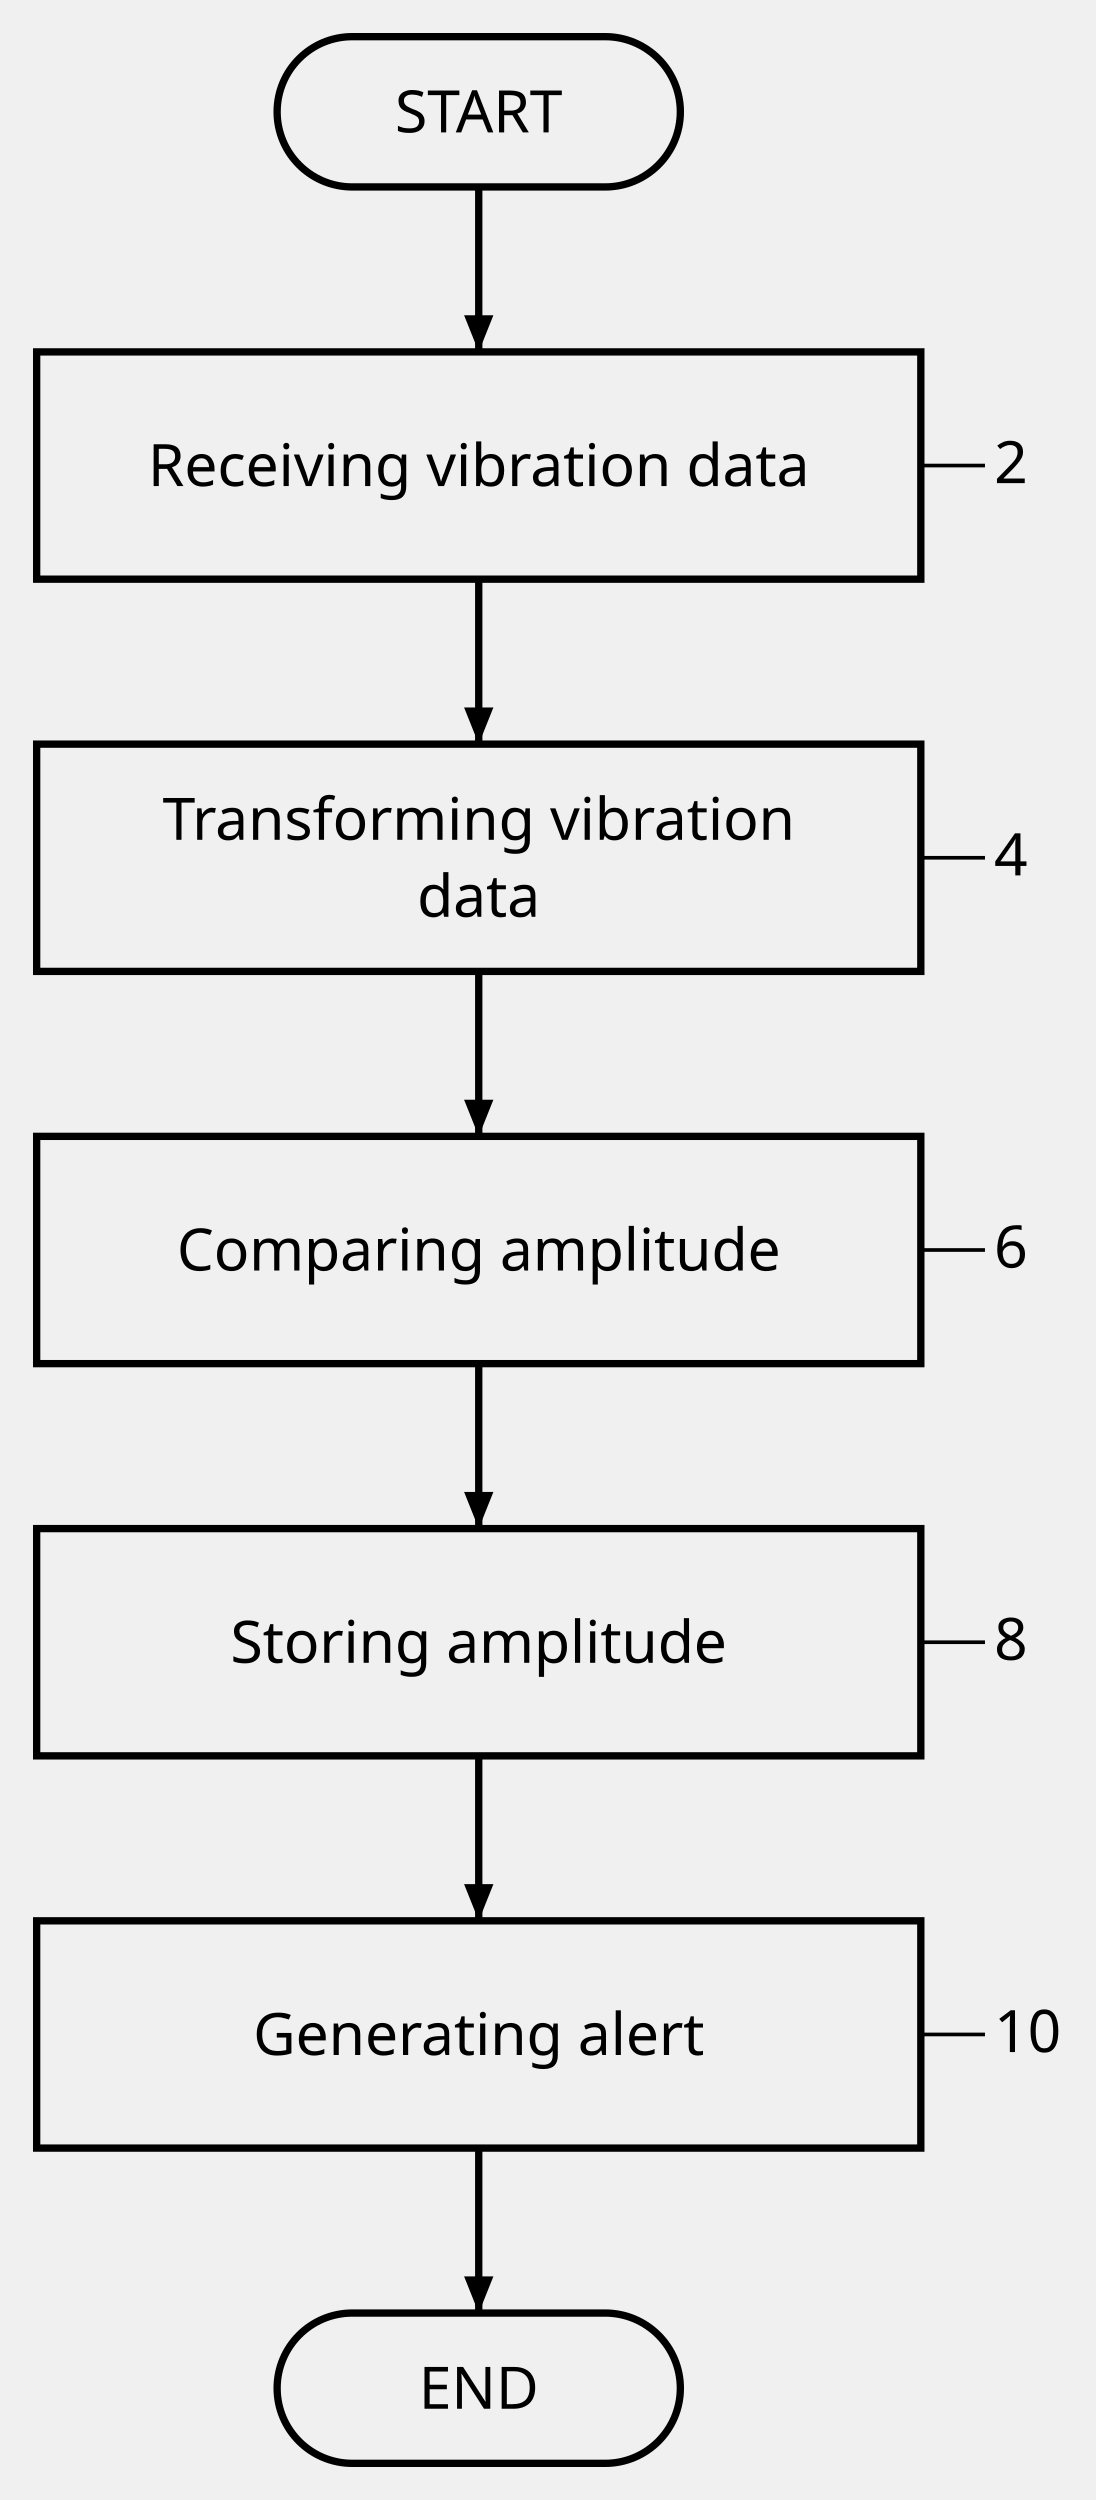
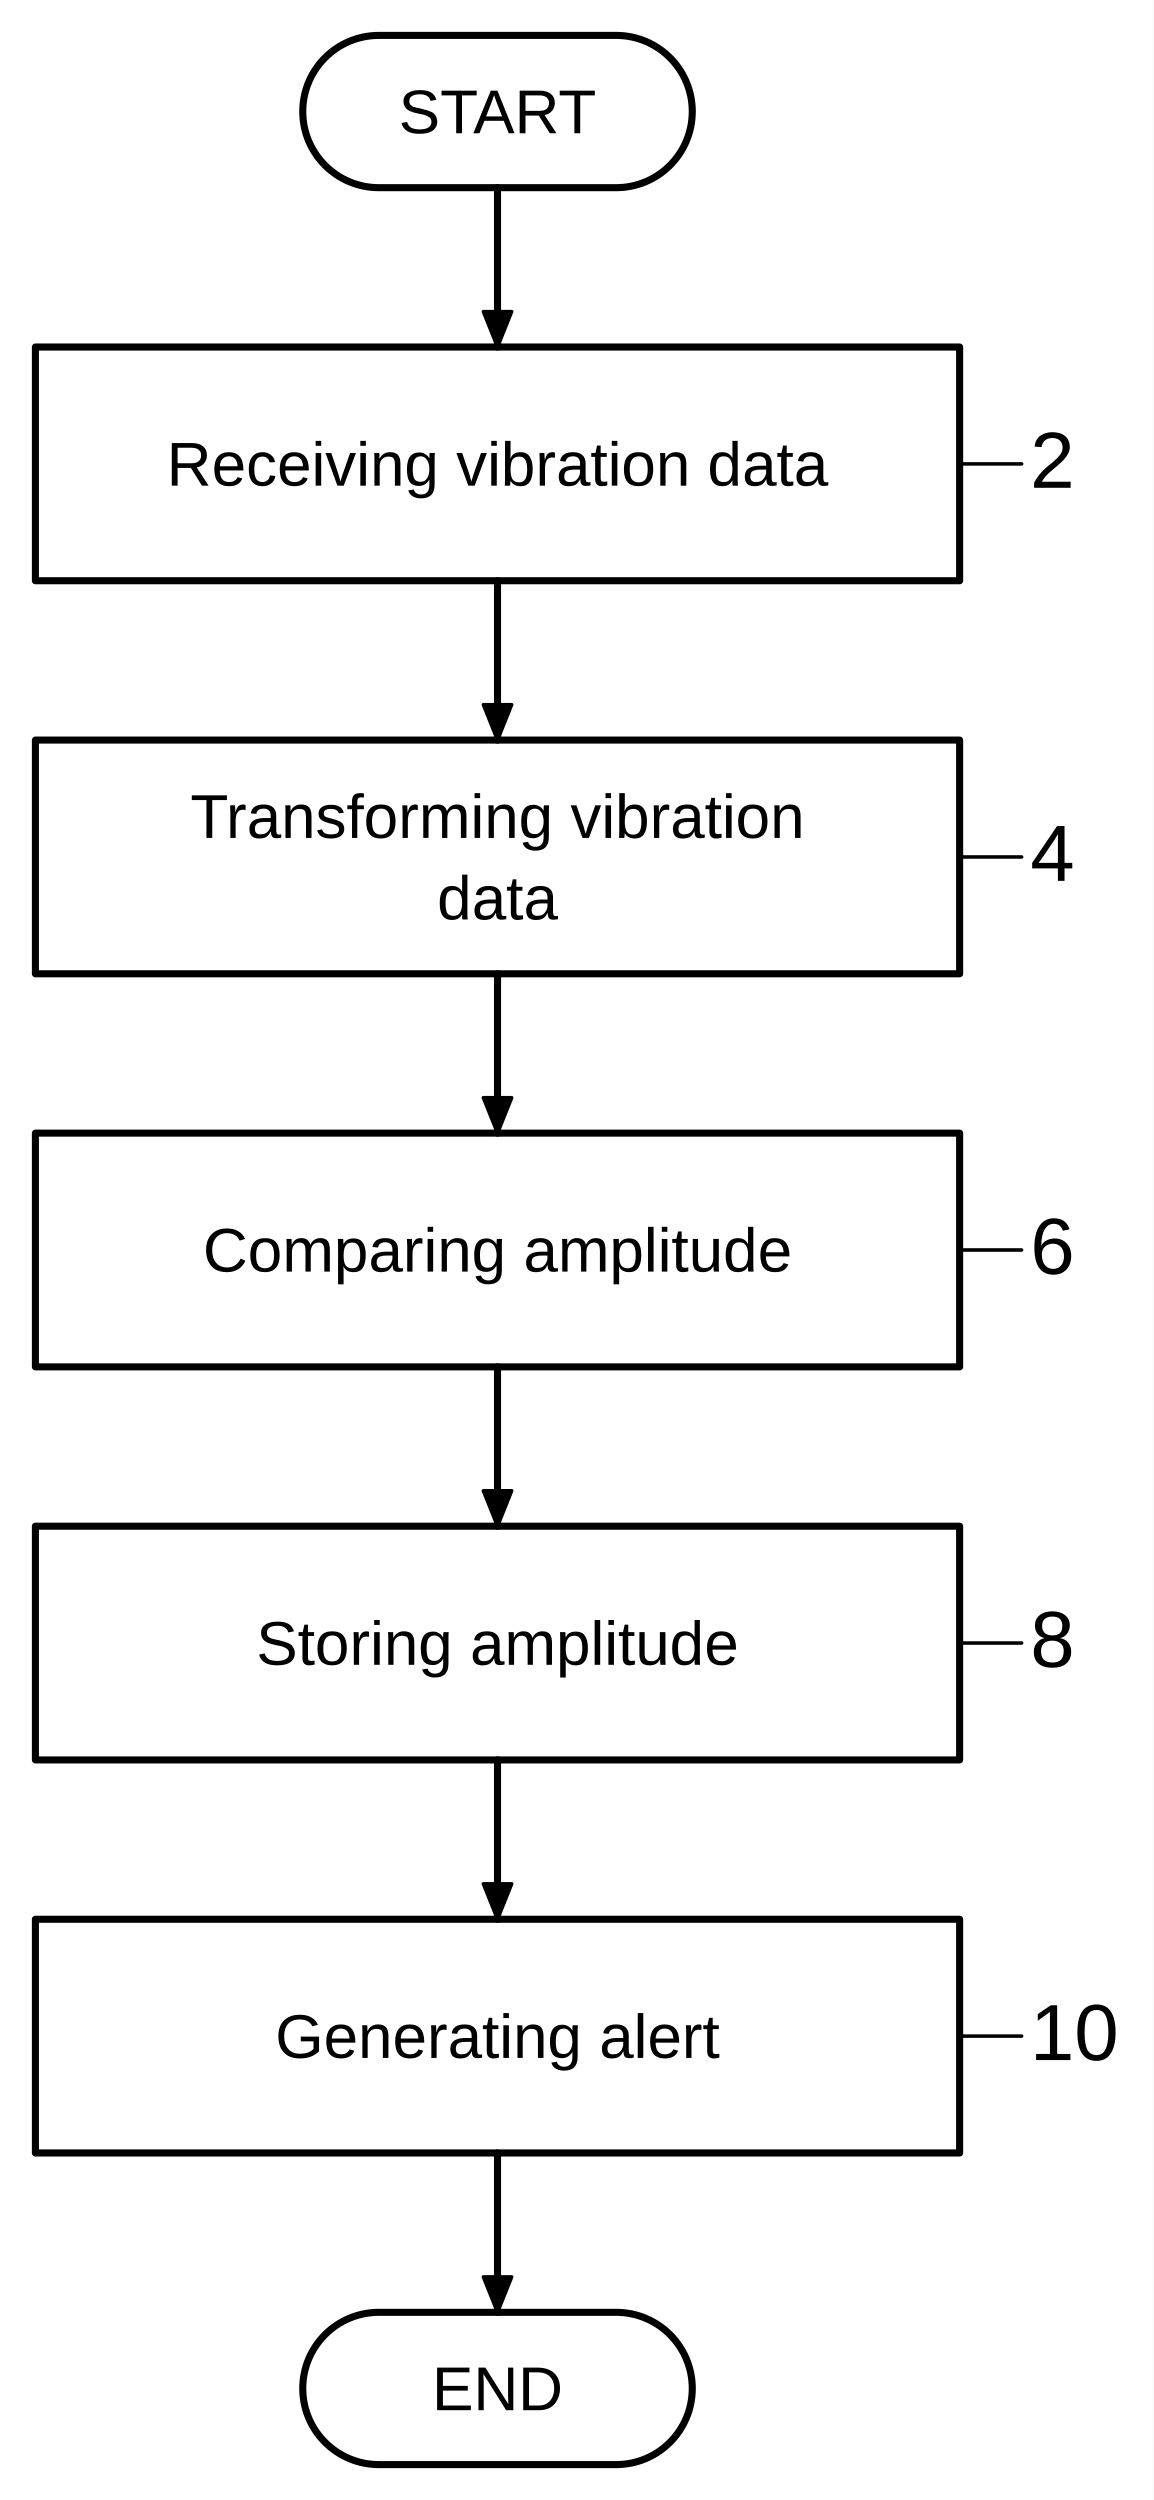
- <svg xmlns="http://www.w3.org/2000/svg" width="59.76mm" height="136.4mm" viewBox="0 0 59.76 136.4" data-figure="1" data-kind="flowchart">
-   <path class="edge" data-role="terminal" data-node="start" d="M 19.22 2 L 33.02 2 A 4.1 4.1 0 0 1 33.02 10.2 L 19.22 10.2 A 4.1 4.1 0 0 1 19.22 2 Z" stroke="#000" stroke-width="0.4" fill="none" />
-   <path class="edge" data-role="process" data-node="s1" d="M 2 19.2 L 50.24 19.2 L 50.24 31.6 L 2 31.6 Z" stroke="#000" stroke-width="0.4" fill="none" />
-   <path class="edge" data-role="process" data-node="s2" d="M 2 40.6 L 50.24 40.6 L 50.24 53 L 2 53 Z" stroke="#000" stroke-width="0.4" fill="none" />
-   <path class="edge" data-role="process" data-node="s3" d="M 2 62 L 50.24 62 L 50.24 74.4 L 2 74.4 Z" stroke="#000" stroke-width="0.4" fill="none" />
-   <path class="edge" data-role="process" data-node="s4" d="M 2 83.4 L 50.24 83.4 L 50.24 95.8 L 2 95.8 Z" stroke="#000" stroke-width="0.4" fill="none" />
-   <path class="edge" data-role="process" data-node="s5" d="M 2 104.8 L 50.24 104.8 L 50.24 117.2 L 2 117.2 Z" stroke="#000" stroke-width="0.4" fill="none" />
-   <path class="edge" data-role="terminal" data-node="end" d="M 19.22 126.2 L 33.02 126.2 A 4.1 4.1 0 0 1 33.02 134.4 L 19.22 134.4 A 4.1 4.1 0 0 1 19.22 126.2 Z" stroke="#000" stroke-width="0.4" fill="none" />
-   <path class="edge" data-role="connector" data-from="start" data-to="s1" d="M 26.12 10.2 L 26.12 19.2" stroke="#000" stroke-width="0.4" fill="none" />
-   <path class="arrow" d="M 26.12 19.2 L 25.32 17.2 L 26.92 17.2 Z" fill="#000" stroke="none" />
-   <path class="edge" data-role="connector" data-from="s1" data-to="s2" d="M 26.12 31.6 L 26.12 40.6" stroke="#000" stroke-width="0.4" fill="none" />
-   <path class="arrow" d="M 26.12 40.6 L 25.32 38.6 L 26.92 38.6 Z" fill="#000" stroke="none" />
-   <path class="edge" data-role="connector" data-from="s2" data-to="s3" d="M 26.12 53 L 26.12 62" stroke="#000" stroke-width="0.4" fill="none" />
-   <path class="arrow" d="M 26.12 62 L 25.32 60 L 26.92 60 Z" fill="#000" stroke="none" />
-   <path class="edge" data-role="connector" data-from="s3" data-to="s4" d="M 26.12 74.4 L 26.12 83.4" stroke="#000" stroke-width="0.4" fill="none" />
-   <path class="arrow" d="M 26.12 83.4 L 25.32 81.4 L 26.92 81.4 Z" fill="#000" stroke="none" />
-   <path class="edge" data-role="connector" data-from="s4" data-to="s5" d="M 26.12 95.8 L 26.12 104.8" stroke="#000" stroke-width="0.4" fill="none" />
-   <path class="arrow" d="M 26.12 104.8 L 25.32 102.8 L 26.92 102.8 Z" fill="#000" stroke="none" />
-   <path class="edge" data-role="connector" data-from="s5" data-to="end" d="M 26.12 117.2 L 26.12 126.2" stroke="#000" stroke-width="0.4" fill="none" />
-   <path class="arrow" d="M 26.12 126.2 L 25.32 124.2 L 26.92 124.2 Z" fill="#000" stroke="none" />
-   <text class="label" data-node="start" x="26.12" y="7.22" text-anchor="middle" font-family="sans-serif" font-size="3.2" fill="#000">START</text>
-   <text class="label" data-node="s1" x="26.12" y="26.52" text-anchor="middle" font-family="sans-serif" font-size="3.2" fill="#000">Receiving vibration data</text>
-   <text class="label" data-node="s2" x="26.12" y="45.82" text-anchor="middle" font-family="sans-serif" font-size="3.2" fill="#000">Transforming vibration</text>
-   <text class="label" data-node="s2" x="26.12" y="50.02" text-anchor="middle" font-family="sans-serif" font-size="3.2" fill="#000">data</text>
-   <text class="label" data-node="s3" x="26.12" y="69.32" text-anchor="middle" font-family="sans-serif" font-size="3.2" fill="#000">Comparing amplitude</text>
-   <text class="label" data-node="s4" x="26.12" y="90.72" text-anchor="middle" font-family="sans-serif" font-size="3.2" fill="#000">Storing amplitude</text>
-   <text class="label" data-node="s5" x="26.12" y="112.12" text-anchor="middle" font-family="sans-serif" font-size="3.2" fill="#000">Generating alert</text>
-   <text class="label" data-node="end" x="26.12" y="131.42" text-anchor="middle" font-family="sans-serif" font-size="3.2" fill="#000">END</text>
-   <text class="numeral" data-numeral="2" x="54.24" y="26.36" font-family="sans-serif" font-size="3.2" fill="#000">2</text>
-   <line class="lead" data-numeral="2" x1="53.74" y1="25.4" x2="50.24" y2="25.4" stroke="#000" stroke-width="0.2" />
-   <text class="numeral" data-numeral="4" x="54.24" y="47.76" font-family="sans-serif" font-size="3.2" fill="#000">4</text>
-   <line class="lead" data-numeral="4" x1="53.74" y1="46.8" x2="50.24" y2="46.8" stroke="#000" stroke-width="0.2" />
-   <text class="numeral" data-numeral="6" x="54.24" y="69.16" font-family="sans-serif" font-size="3.2" fill="#000">6</text>
-   <line class="lead" data-numeral="6" x1="53.74" y1="68.2" x2="50.24" y2="68.2" stroke="#000" stroke-width="0.2" />
-   <text class="numeral" data-numeral="8" x="54.24" y="90.56" font-family="sans-serif" font-size="3.2" fill="#000">8</text>
-   <line class="lead" data-numeral="8" x1="53.74" y1="89.6" x2="50.24" y2="89.6" stroke="#000" stroke-width="0.2" />
-   <text class="numeral" data-numeral="10" x="54.24" y="111.96" font-family="sans-serif" font-size="3.2" fill="#000">10</text>
-   <line class="lead" data-numeral="10" x1="53.74" y1="111" x2="50.24" y2="111" stroke="#000" stroke-width="0.2" />
+ <svg xmlns="http://www.w3.org/2000/svg" width="65.15mm" height="141.2mm" viewBox="0 0 65.15 141.2" data-figure="FIG-1" data-kind="flowchart">
+   <rect width="65.15" height="141.2" fill="#fff" />
+   <g fill="none" stroke="#000" stroke-linecap="round" stroke-linejoin="round">
+     <path class="edge" data-node="start" data-role="terminal" stroke-width="0.4" d="M21.4 2 L34.8 2 A4.3 4.3 0 0 1 34.8 10.6 L21.4 10.6 A4.3 4.3 0 0 1 21.4 2 Z" />
+     <path class="edge" data-node="s1" data-role="process" stroke-width="0.4" d="M2 19.6 L54.2 19.6 L54.2 32.8 L2 32.8 Z" />
+     <path class="edge" data-node="s2" data-role="process" stroke-width="0.4" d="M2 41.8 L54.2 41.8 L54.2 55 L2 55 Z" />
+     <path class="edge" data-node="s3" data-role="process" stroke-width="0.4" d="M2 64 L54.2 64 L54.2 77.2 L2 77.2 Z" />
+     <path class="edge" data-node="s4" data-role="process" stroke-width="0.4" d="M2 86.2 L54.2 86.2 L54.2 99.4 L2 99.4 Z" />
+     <path class="edge" data-node="s5" data-role="process" stroke-width="0.4" d="M2 108.4 L54.2 108.4 L54.2 121.6 L2 121.6 Z" />
+     <path class="edge" data-node="end" data-role="terminal" stroke-width="0.4" d="M21.4 130.6 L34.8 130.6 A4.3 4.3 0 0 1 34.8 139.2 L21.4 139.2 A4.3 4.3 0 0 1 21.4 130.6 Z" />
+     <path class="edge" data-role="connector" data-from="start" data-to="s1" stroke-width="0.4" d="M28.1 10.6 L28.1 19.6" />
+     <path class="arrow" fill="#000" stroke-width="0.2" d="M28.1 19.6 L27.3 17.6 L28.9 17.6 Z" />
+     <path class="edge" data-role="connector" data-from="s1" data-to="s2" stroke-width="0.4" d="M28.1 32.8 L28.1 41.8" />
+     <path class="arrow" fill="#000" stroke-width="0.2" d="M28.1 41.8 L27.3 39.8 L28.9 39.8 Z" />
+     <path class="edge" data-role="connector" data-from="s2" data-to="s3" stroke-width="0.4" d="M28.1 55 L28.1 64" />
+     <path class="arrow" fill="#000" stroke-width="0.2" d="M28.1 64 L27.3 62 L28.9 62 Z" />
+     <path class="edge" data-role="connector" data-from="s3" data-to="s4" stroke-width="0.4" d="M28.1 77.2 L28.1 86.2" />
+     <path class="arrow" fill="#000" stroke-width="0.2" d="M28.1 86.2 L27.3 84.2 L28.9 84.2 Z" />
+     <path class="edge" data-role="connector" data-from="s4" data-to="s5" stroke-width="0.4" d="M28.1 99.4 L28.1 108.4" />
+     <path class="arrow" fill="#000" stroke-width="0.2" d="M28.1 108.4 L27.3 106.4 L28.9 106.4 Z" />
+     <path class="edge" data-role="connector" data-from="s5" data-to="end" stroke-width="0.4" d="M28.1 121.6 L28.1 130.6" />
+     <path class="arrow" fill="#000" stroke-width="0.2" d="M28.1 130.6 L27.3 128.6 L28.9 128.6 Z" />
+     <path class="lead" data-numeral="2" data-node="s1" stroke-width="0.2" d="M57.7 26.2 L54.2 26.2" />
+     <path class="lead" data-numeral="4" data-node="s2" stroke-width="0.2" d="M57.7 48.4 L54.2 48.4" />
+     <path class="lead" data-numeral="6" data-node="s3" stroke-width="0.2" d="M57.7 70.6 L54.2 70.6" />
+     <path class="lead" data-numeral="8" data-node="s4" stroke-width="0.2" d="M57.7 92.8 L54.2 92.8" />
+     <path class="lead" data-numeral="10" data-node="s5" stroke-width="0.2" d="M57.7 115 L54.2 115" />
+   </g>
+   <text class="label" data-node="start" x="28.1" y="7.53" font-size="3.5" font-family="Liberation Sans, Arial, Helvetica, sans-serif" text-anchor="middle" fill="#000">START</text>
+   <text class="label" data-node="s1" x="28.1" y="27.43" font-size="3.5" font-family="Liberation Sans, Arial, Helvetica, sans-serif" text-anchor="middle" fill="#000">Receiving vibration data</text>
+   <text class="label" data-node="s2" x="28.1" y="47.33" font-size="3.5" font-family="Liberation Sans, Arial, Helvetica, sans-serif" text-anchor="middle" fill="#000">Transforming vibration</text>
+   <text class="label" data-node="s2" x="28.1" y="51.93" font-size="3.5" font-family="Liberation Sans, Arial, Helvetica, sans-serif" text-anchor="middle" fill="#000">data</text>
+   <text class="label" data-node="s3" x="28.1" y="71.82" font-size="3.5" font-family="Liberation Sans, Arial, Helvetica, sans-serif" text-anchor="middle" fill="#000">Comparing amplitude</text>
+   <text class="label" data-node="s4" x="28.1" y="94.03" font-size="3.5" font-family="Liberation Sans, Arial, Helvetica, sans-serif" text-anchor="middle" fill="#000">Storing amplitude</text>
+   <text class="label" data-node="s5" x="28.1" y="116.23" font-size="3.5" font-family="Liberation Sans, Arial, Helvetica, sans-serif" text-anchor="middle" fill="#000">Generating alert</text>
+   <text class="label" data-node="end" x="28.1" y="136.13" font-size="3.5" font-family="Liberation Sans, Arial, Helvetica, sans-serif" text-anchor="middle" fill="#000">END</text>
+   <text class="numeral" data-numeral="2" data-node="s1" x="59.44" y="27.55" font-size="4.5" font-family="Liberation Sans, Arial, Helvetica, sans-serif" text-anchor="middle" fill="#000">2</text>
+   <text class="numeral" data-numeral="4" data-node="s2" x="59.44" y="49.75" font-size="4.5" font-family="Liberation Sans, Arial, Helvetica, sans-serif" text-anchor="middle" fill="#000">4</text>
+   <text class="numeral" data-numeral="6" data-node="s3" x="59.44" y="71.95" font-size="4.5" font-family="Liberation Sans, Arial, Helvetica, sans-serif" text-anchor="middle" fill="#000">6</text>
+   <text class="numeral" data-numeral="8" data-node="s4" x="59.44" y="94.15" font-size="4.5" font-family="Liberation Sans, Arial, Helvetica, sans-serif" text-anchor="middle" fill="#000">8</text>
+   <text class="numeral" data-numeral="10" data-node="s5" x="60.68" y="116.35" font-size="4.5" font-family="Liberation Sans, Arial, Helvetica, sans-serif" text-anchor="middle" fill="#000">10</text>
</svg>
